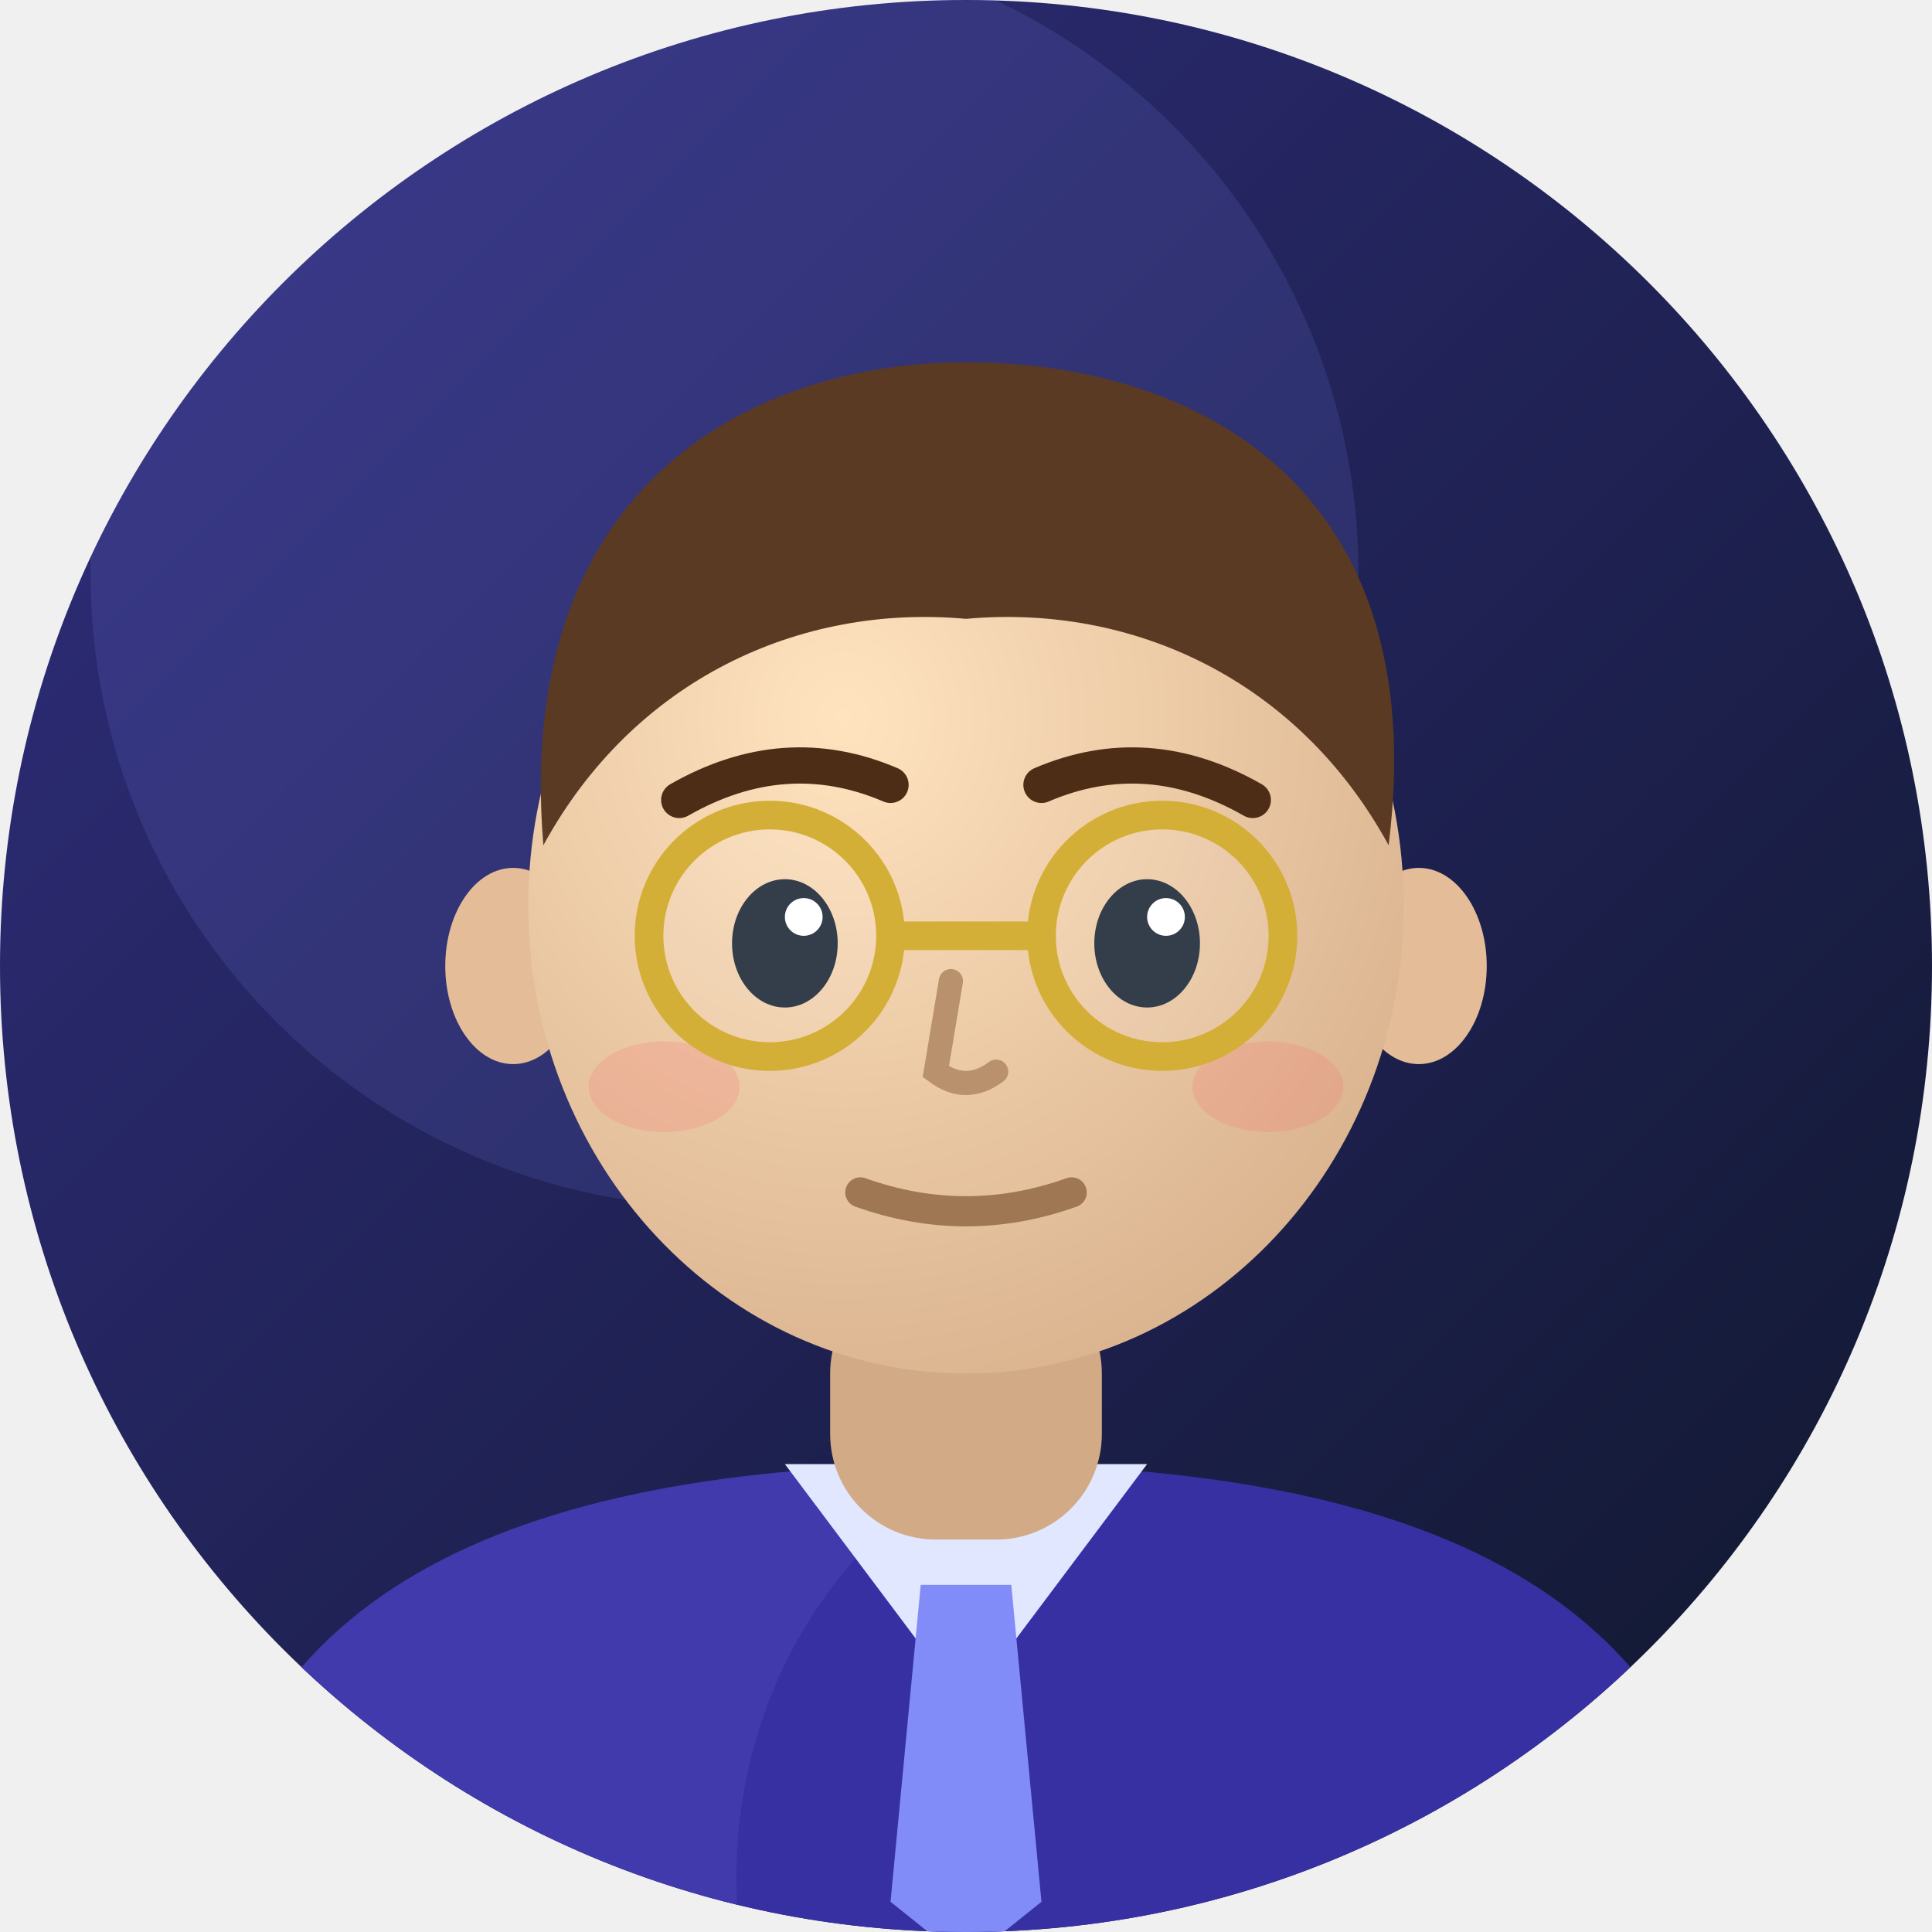
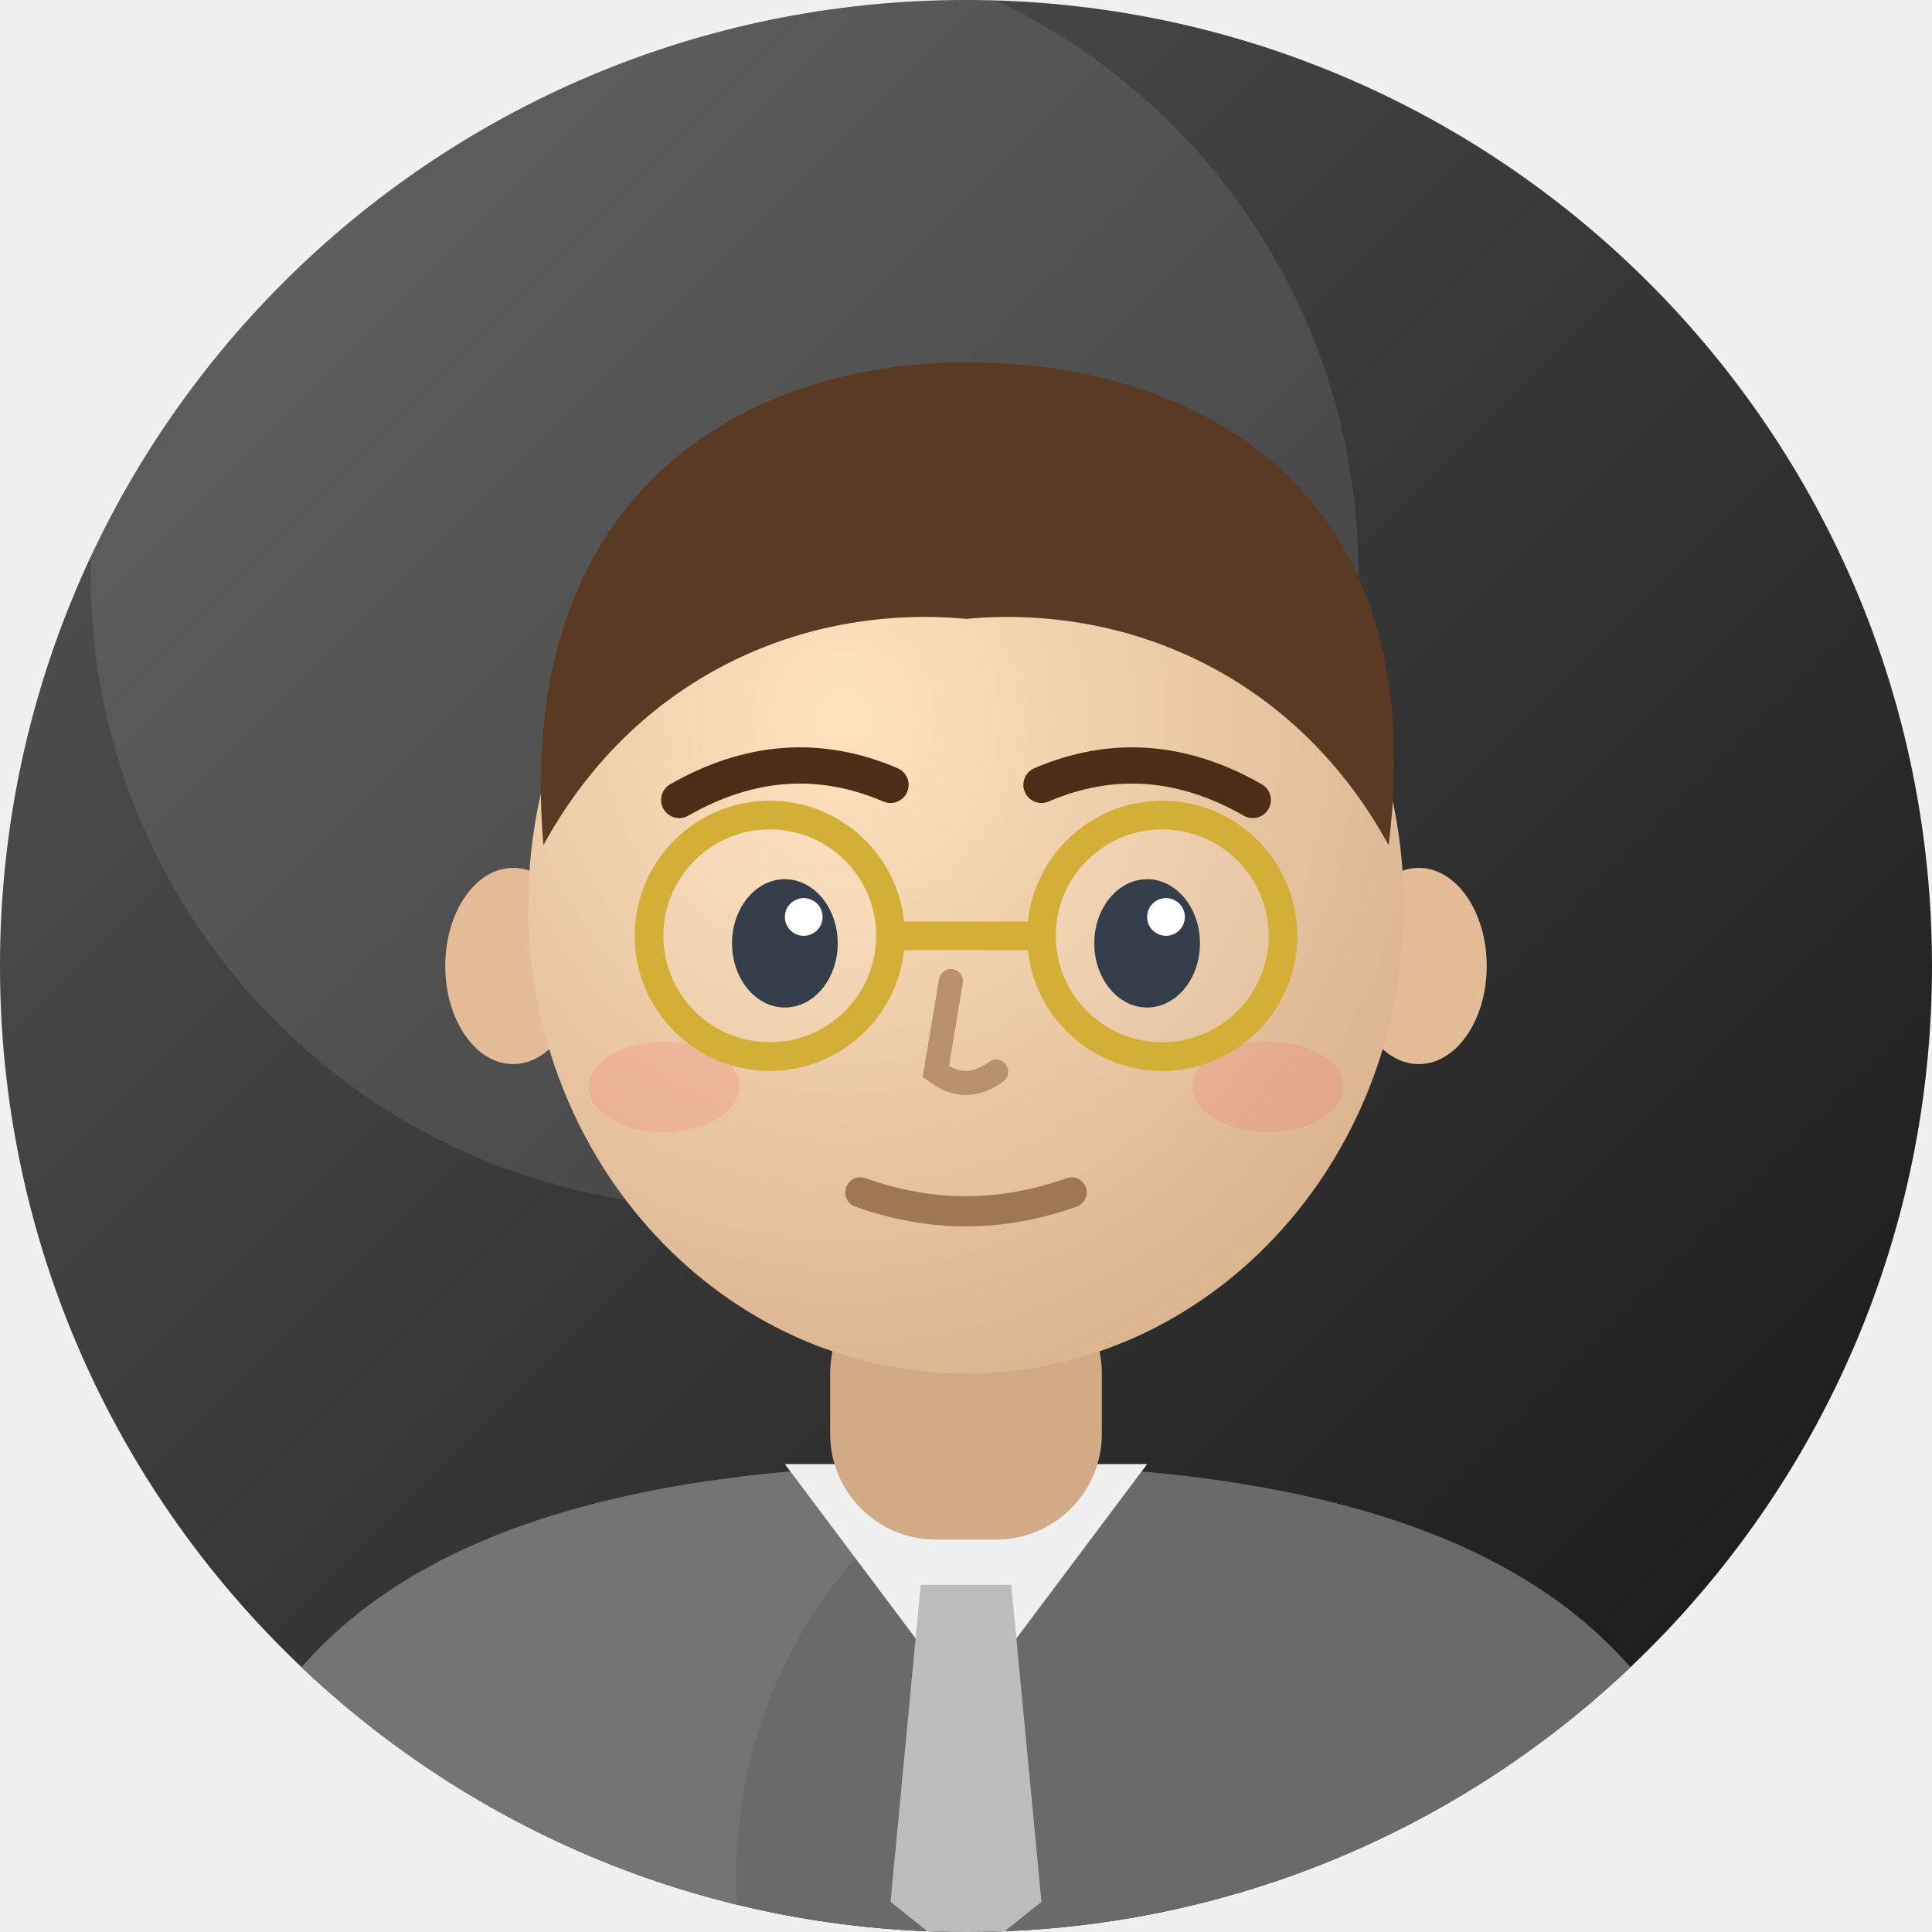
<svg xmlns="http://www.w3.org/2000/svg" viewBox="0 0 256 256" width="256" height="256" role="img" aria-label="joseph_weizenbaum">
  <defs>
    <linearGradient id="g-joseph_weizenbaum" x1="0" y1="0" x2="1" y2="1">
-       <stop offset="0" stop-color="#312e81" />
-       <stop offset="1" stop-color="#0f172a" />
+       <stop offset="0" stop-color="#585858" />
+       <stop offset="1" stop-color="#141414" />
    </linearGradient>
    <radialGradient id="f-joseph_weizenbaum" cx=".36" cy=".3" r=".8">
      <stop offset="0" stop-color="#ffe3bf" />
      <stop offset="1" stop-color="#d8b08c" />
    </radialGradient>
    <clipPath id="c-joseph_weizenbaum">
      <circle cx="128" cy="128" r="128" />
    </clipPath>
  </defs>
  <g clip-path="url(#c-joseph_weizenbaum)">
    <rect width="256" height="256" fill="url(#g-joseph_weizenbaum)" />
-     <circle cx="96" cy="76" r="84" fill="#818cf8" opacity=".14" />
-     <path d="M26 256 C30 212 66 194 128 194 C190 194 226 212 230 256 Z" fill="#3730a3" />
-     <path d="M26 256 C30 212 66 194 128 194 C100 212 96 240 98 256 Z" fill="#4b44b7" opacity=".5" />
-     <path d="M104 194 L128 226 L152 194 Z" fill="#e0e7ff" />
-     <path d="M122 210 L134 210 L138 252 L128 260 L118 252 Z" fill="#818cf8" />
+     <circle cx="96" cy="76" r="84" fill="#bcbcbc" opacity=".14" />
+     <path d="M26 256 C30 212 66 194 128 194 C190 194 226 212 230 256 Z" fill="#6a6a6a" />
+     <path d="M26 256 C30 212 66 194 128 194 C100 212 96 240 98 256 Z" fill="#7e7e7e" opacity=".5" />
+     <path d="M104 194 L128 226 L152 194 Z" fill="#f0f0f0" />
+     <path d="M122 210 L134 210 L138 252 L128 260 L118 252 Z" fill="#bcbcbc" />
    <rect x="110" y="168" width="36" height="36" rx="14" fill="#d2aa86" />
    <ellipse cx="68" cy="128" rx="9" ry="13" fill="#e4bc98" />
    <ellipse cx="188" cy="128" rx="9" ry="13" fill="#e4bc98" />
    <ellipse cx="128" cy="120" rx="58" ry="62" fill="url(#f-joseph_weizenbaum)" />
    <path d="M72 112 C68 64 100 48 128 48 C158 48 190 64 184 112 C172 90 150 80 128 82 C106 80 84 90 72 112 Z" fill="#5a3a22" />
    <g stroke="#4d2d15" stroke-width="4.8" stroke-linecap="round" fill="none">
      <path d="M90 106 Q104 98 118 104" />
      <path d="M138 104 Q152 98 166 106" />
    </g>
    <g fill="#1f2937">
      <ellipse cx="104" cy="125" rx="7" ry="8.5" />
      <ellipse cx="152" cy="125" rx="7" ry="8.5" />
    </g>
    <g fill="#fff">
      <circle cx="106.5" cy="121.5" r="2.5" />
      <circle cx="154.5" cy="121.5" r="2.5" />
    </g>
    <ellipse cx="88" cy="144" rx="10" ry="6" fill="#f87171" opacity=".22" />
    <ellipse cx="168" cy="144" rx="10" ry="6" fill="#f87171" opacity=".22" />
    <path d="M126 130 L124 142 Q128 145 132 142" stroke="#b9916d" stroke-width="3.2" fill="none" stroke-linecap="round" />
    <path d="M114 158 Q128 163 142 158" stroke="#9f7753" stroke-width="4" fill="none" stroke-linecap="round" />
    <g fill="#ffffff18" stroke="#d4af37" stroke-width="3.8">
      <circle cx="102" cy="124" r="16" />
      <circle cx="154" cy="124" r="16" />
    </g>
    <path d="M118 124 L138 124" stroke="#d4af37" stroke-width="3.8" />
  </g>
</svg>
